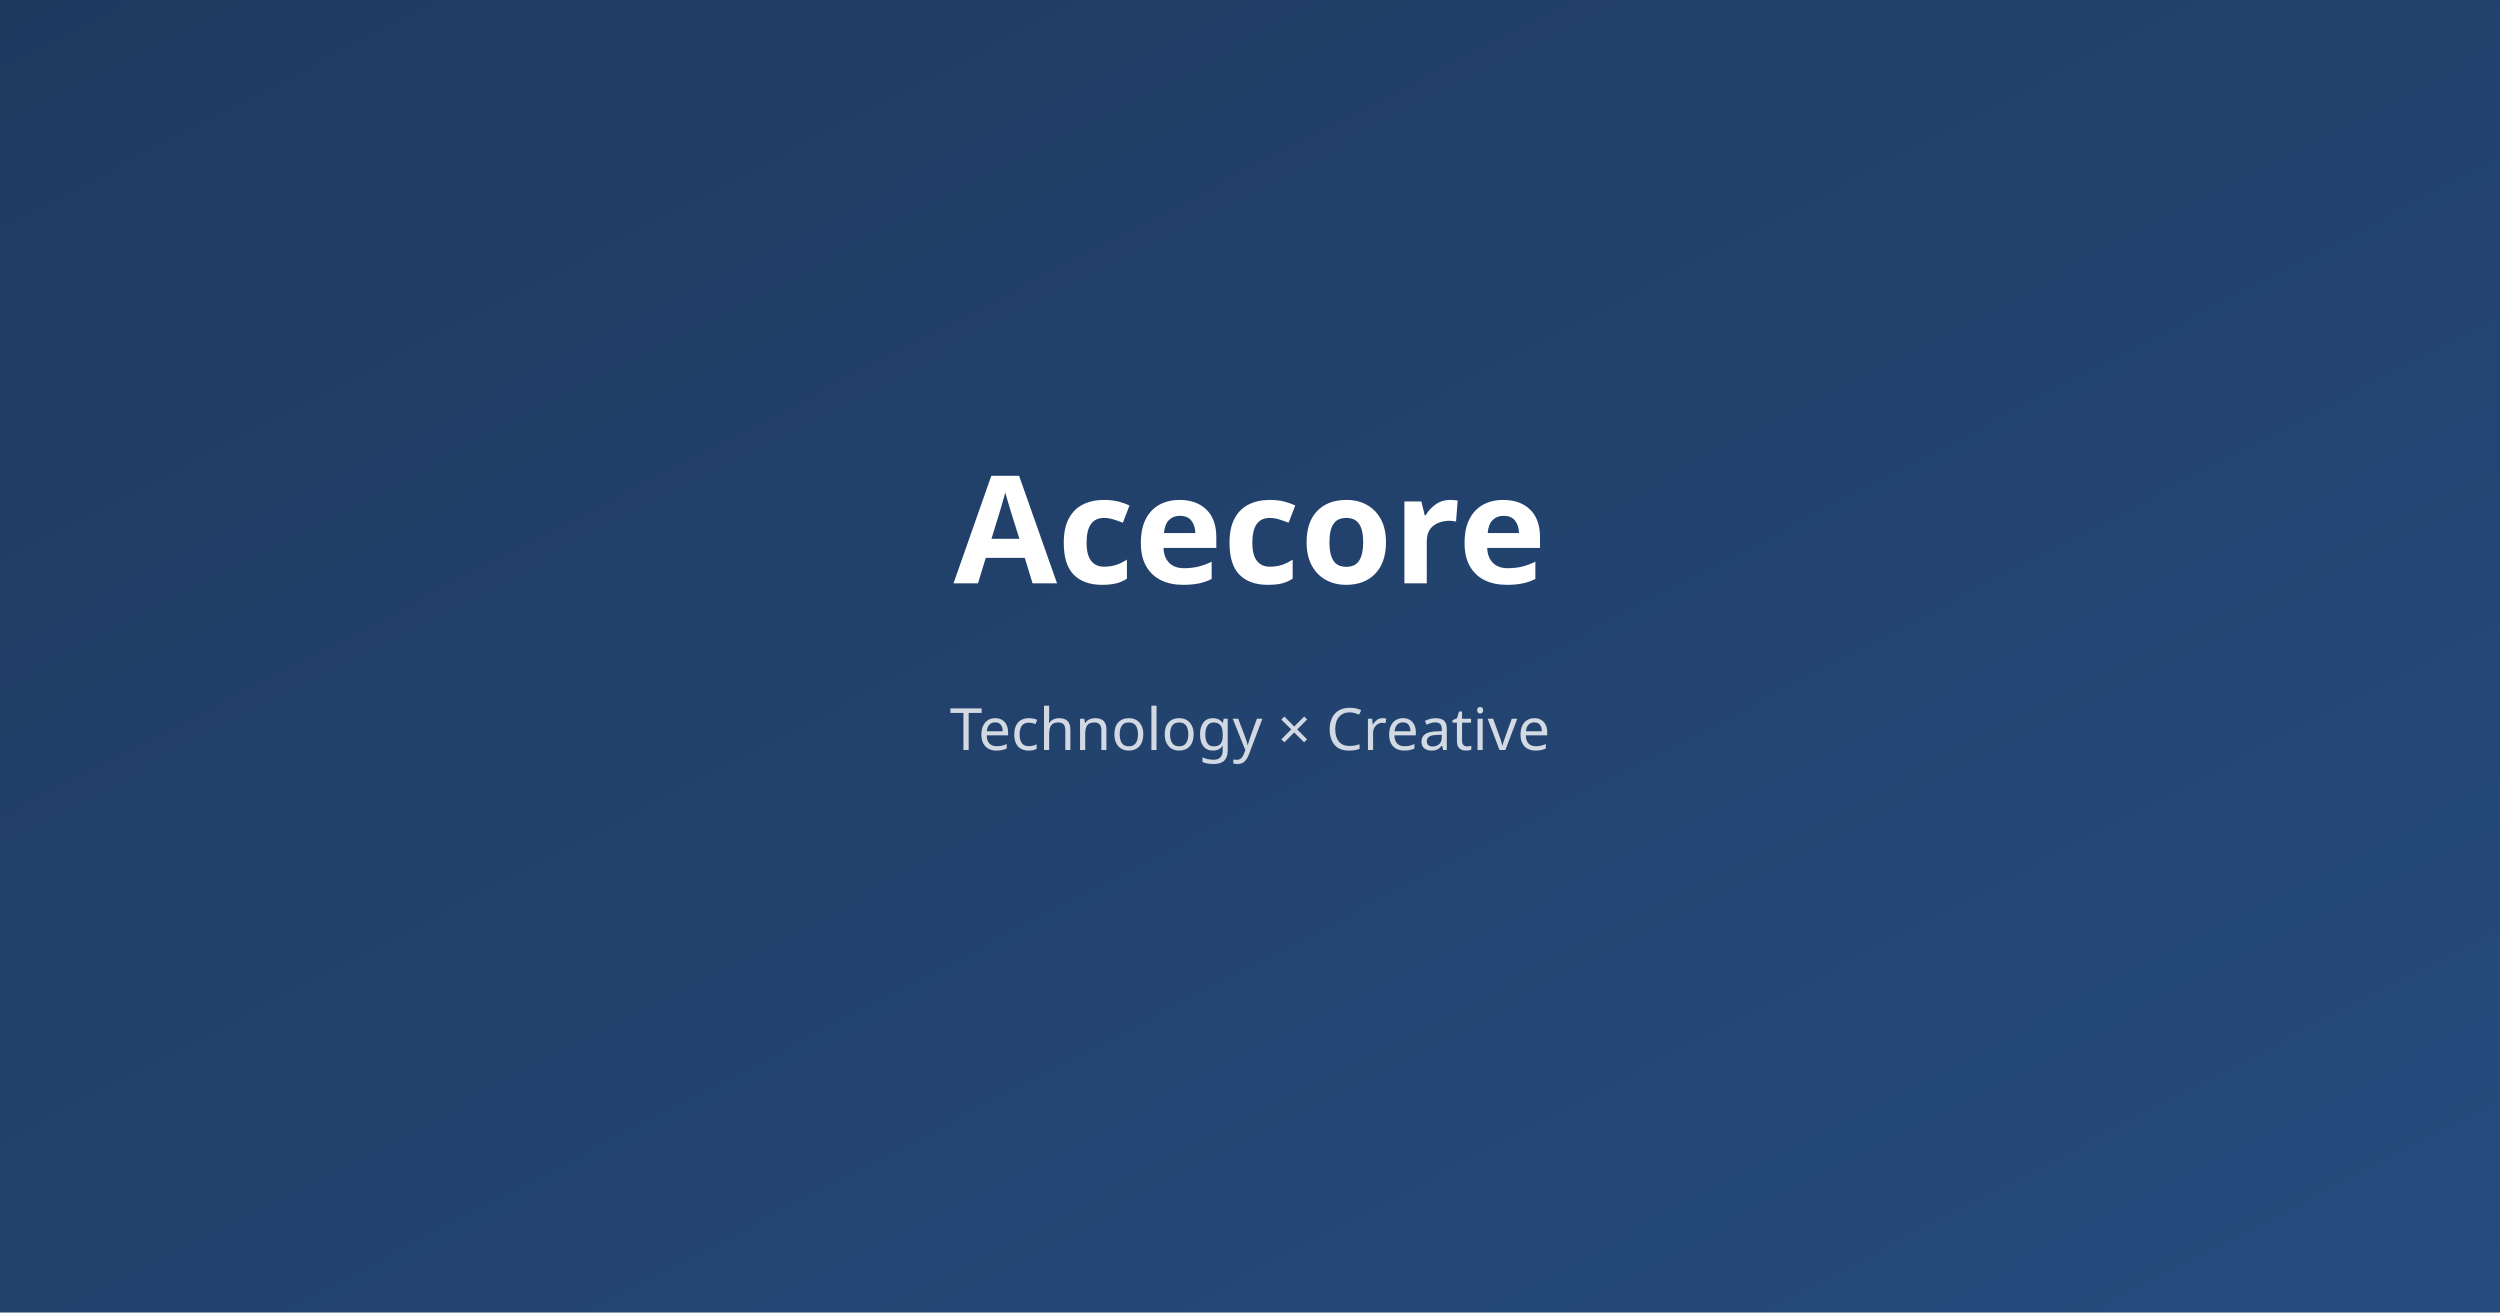
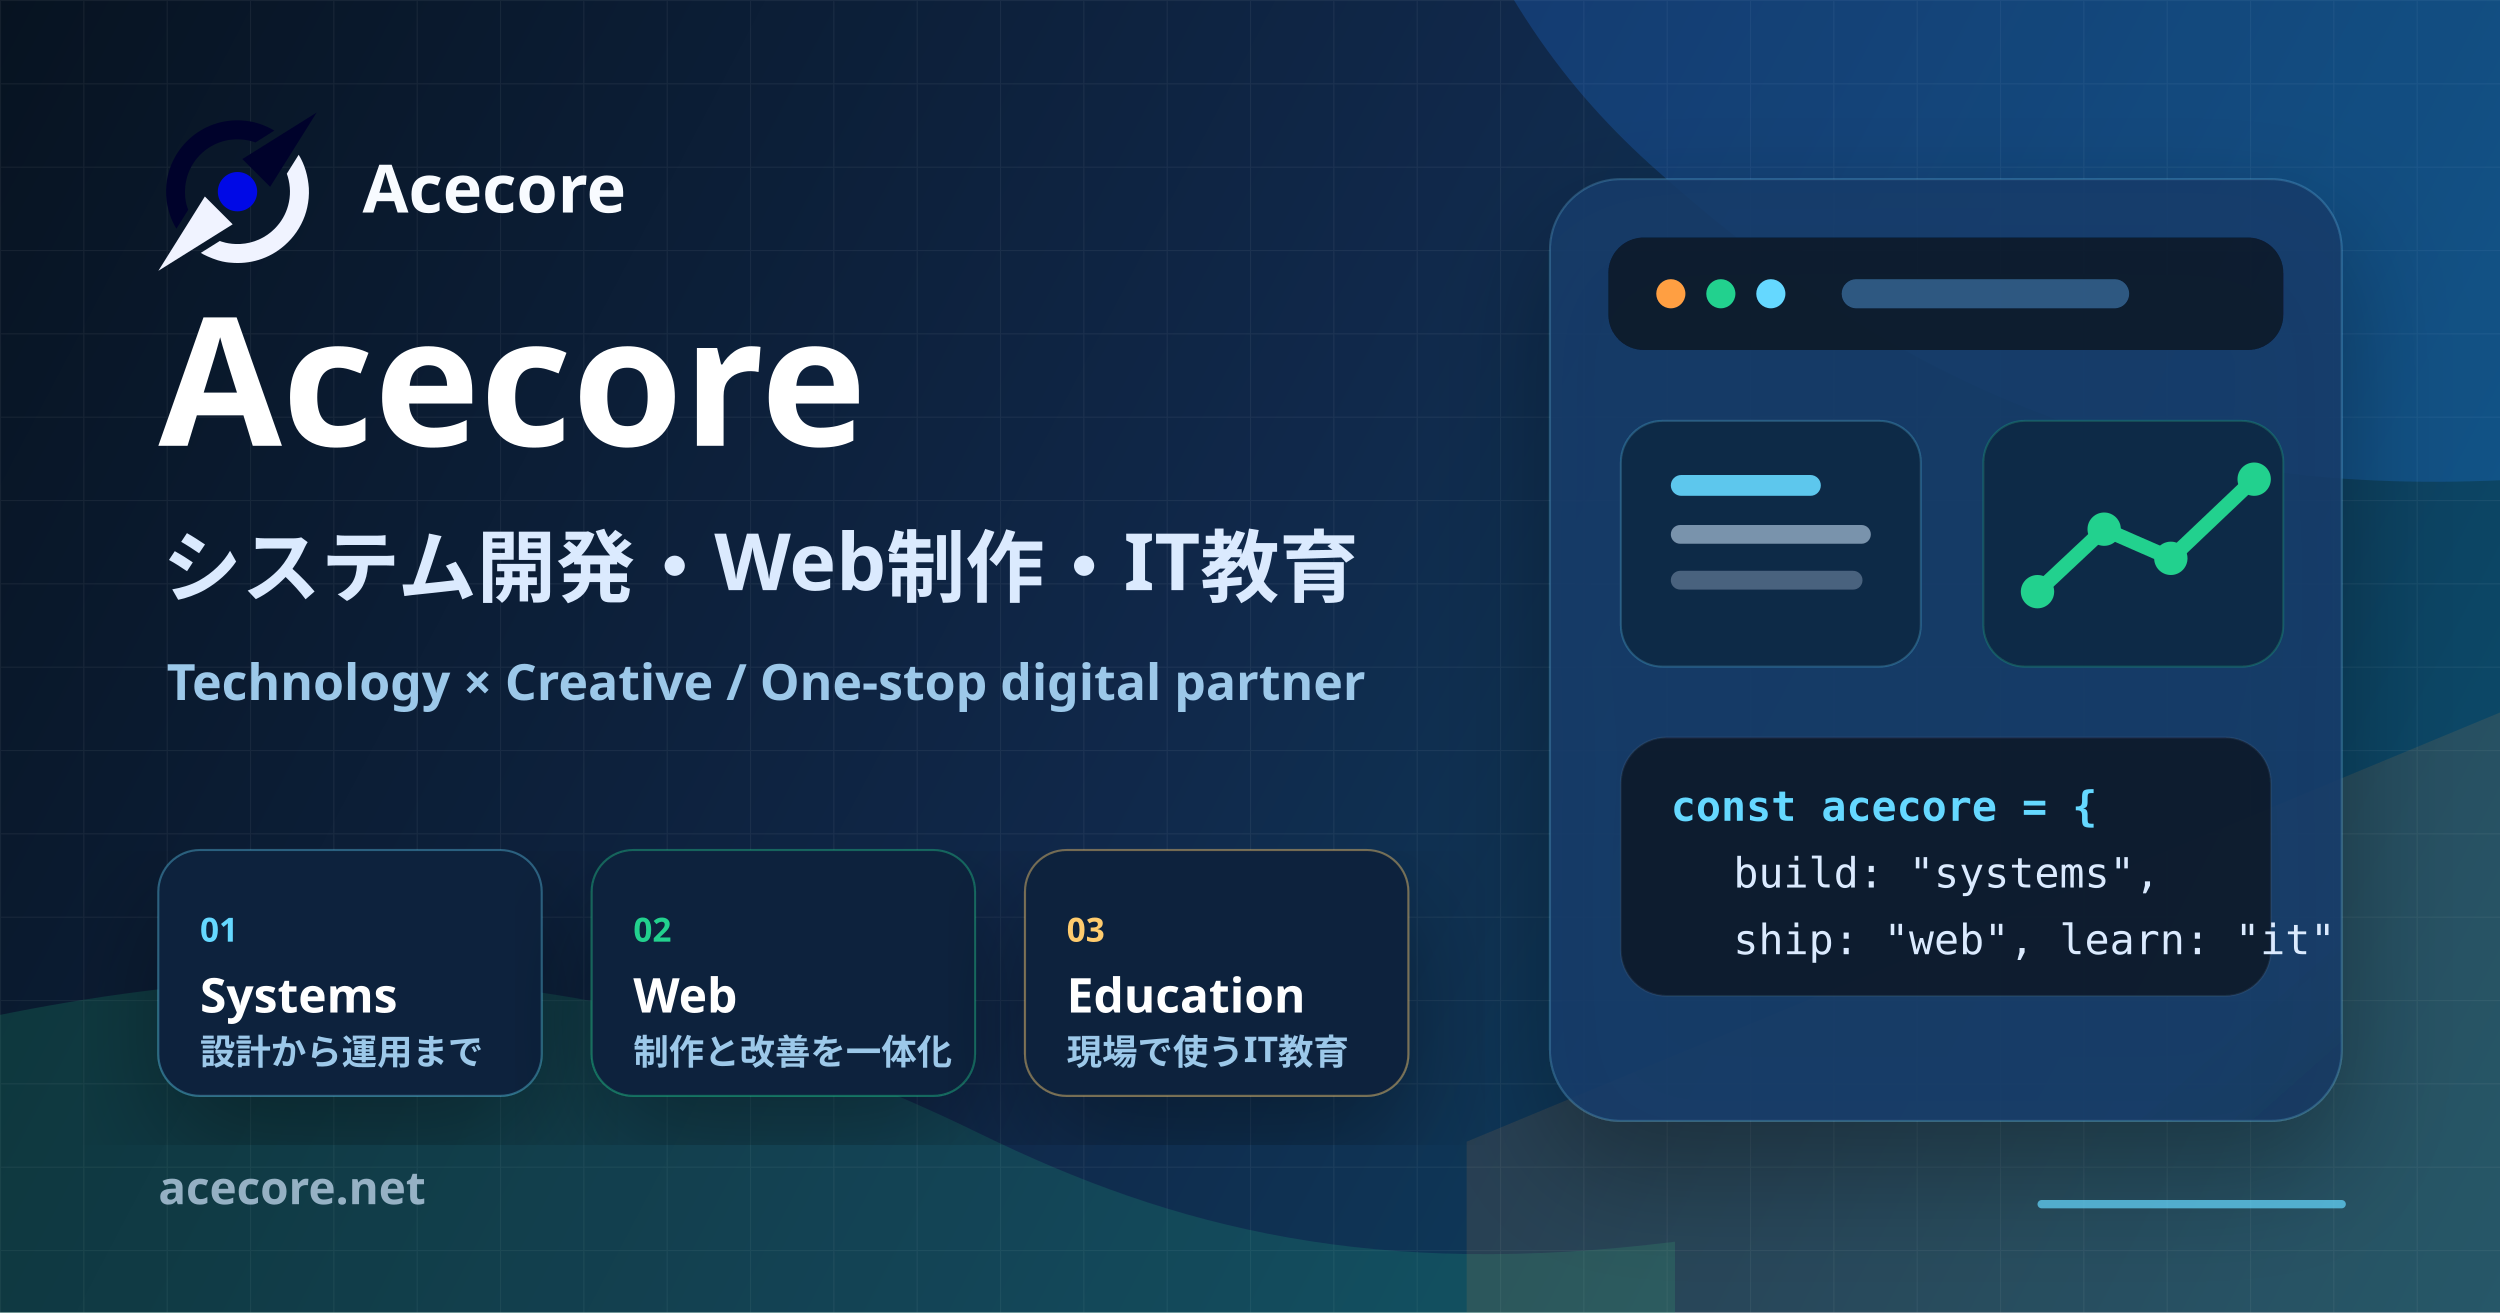
<svg xmlns="http://www.w3.org/2000/svg" width="1200" height="630" viewBox="0 0 1200 630">
  <defs>
-     <linearGradient id="bg" x1="0%" y1="0%" x2="100%" y2="100%">
-       <stop offset="0%" style="stop-color:#1e3a5f" />
-       <stop offset="100%" style="stop-color:#264b7d" />
+     <linearGradient id="bg" x1="0" y1="0" x2="1200" y2="630" gradientUnits="userSpaceOnUse">
+       <stop offset="0" stop-color="#071321" />
+       <stop offset="0.48" stop-color="#10284a" />
+       <stop offset="1" stop-color="#0b4f6d" />
    </linearGradient>
+     <linearGradient id="panel" x1="708" y1="76" x2="1118" y2="540" gradientUnits="userSpaceOnUse">
+       <stop offset="0" stop-color="#163b68" stop-opacity="0.88" />
+       <stop offset="1" stop-color="#091a2f" stop-opacity="0.96" />
+     </linearGradient>
+     <pattern id="grid" width="40" height="40" patternUnits="userSpaceOnUse">
+       <path d="M 40 0 H 0 V 40" fill="none" stroke="#ffffff" stroke-opacity="0.055" stroke-width="1" />
+     </pattern>
+     <filter id="softShadow" x="-20%" y="-20%" width="140%" height="140%">
+       <feDropShadow dx="0" dy="24" stdDeviation="28" flood-color="#000000" flood-opacity="0.34" />
+     </filter>
  </defs>
  <rect width="1200" height="630" fill="url(#bg)" />
-   <text x="600" y="280" text-anchor="middle" font-family="sans-serif" font-size="72" font-weight="700" fill="white">Acecore</text>
-   <text x="600" y="360" text-anchor="middle" font-family="sans-serif" font-size="28" fill="rgba(255,255,255,0.8)">Technology × Creative</text>
+   <rect width="1200" height="630" fill="url(#grid)" />
+   <path d="M 688 -80 L 1210 -80 L 1210 230 C 1040 240 918 190 800 86 C 755 47 720 2 688 -80 Z" fill="#2684ff" opacity="0.22" />
+   <path d="M -40 496 C 160 448 310 466 470 544 C 564 590 660 614 804 596 L 804 680 L -40 680 Z" fill="#24d18e" opacity="0.16" />
+   <path d="M 704 548 L 1200 342 L 1200 630 L 704 630 Z" fill="#ff9f43" opacity="0.11" />
+   <g transform="translate(76 54)">
+     <svg width="76" height="76" viewBox="0 0 375 375">
+       <defs>
+         <clipPath id="a3957e5701">
+           <path d="M 198 0 L 375 0 L 375 177 L 198 177 Z M 198 0" />
+         </clipPath>
+         <clipPath id="6afbb346e6">
+           <path d="M 342.047 -32.93 L 407.93 32.953 L 264.836 176.047 L 198.953 110.164 Z M 342.047 -32.93" />
+         </clipPath>
+         <clipPath id="dbfe783954">
+           <path d="M 374.988 0.012 L 264.836 176.047 L 198.953 110.164 Z M 374.988 0.012" />
+         </clipPath>
+         <clipPath id="270e5b8c21">
+           <path d="M 140 140 L 235 140 L 235 235 L 140 235 Z M 140 140" />
+         </clipPath>
+         <clipPath id="cd695f61e1">
+           <path d="M 187.496 121.617 L 253.379 187.504 L 187.496 253.387 L 121.613 187.504 Z M 187.496 121.617" />
+         </clipPath>
+         <clipPath id="7e0fedd2f4">
+           <path d="M 220.438 154.559 C 202.242 136.367 172.746 136.367 154.555 154.559 C 136.359 172.754 136.359 202.25 154.555 220.445 C 172.746 238.637 202.242 238.637 220.438 220.445 C 238.629 202.25 238.629 172.754 220.438 154.559 Z M 220.438 154.559" />
+         </clipPath>
+         <clipPath id="c3602e9733">
+           <path d="M 0 198 L 177 198 L 177 375 L 0 375 Z M 0 198" />
+         </clipPath>
+         <clipPath id="f2a35fea8d">
+           <path d="M 32.945 407.926 L -32.941 342.043 L 110.191 198.91 L 176.074 264.797 Z M 32.945 407.926" />
+         </clipPath>
+         <clipPath id="2d860f12f2">
+           <path d="M 0.004 374.984 L 110.191 198.91 L 176.074 264.797 Z M 0.004 374.984" />
+         </clipPath>
+       </defs>
+       <path fill="#00022b" d="M 230.043 71.02 C 209.73 63.477 188.301 62.211 167 65.082 C 165.305 65.352 163.605 65.668 161.906 66.027 C 140.082 70.652 120.922 80.328 104.426 95.062 C 100.137 98.895 95.711 103.418 91.84 108.109 C 78.883 123.805 70.297 141.441 66.078 161.012 C 57.496 200.844 69.965 228.148 70.863 230.344 C 60.105 247.633 60.207 247.863 42.785 275.242 C 30.289 255.219 23.223 232.727 19.703 209.527 C 18.598 201.109 18.137 192.488 18.324 183.66 C 18.645 168.238 20.973 153.273 25.305 138.766 C 30.922 119.973 39.578 102.723 51.281 87.008 C 64.082 69.824 80.188 54.812 98.535 43.535 C 119.289 30.777 141.719 22.879 165.832 19.836 C 179.965 18.055 194.129 18.043 208.328 19.809 C 231.965 22.504 254.328 30.91 274.746 42.816 C 244.926 61.586 244.898 61.594 230.043 71.02 Z M 230.043 71.02" />
+       <path fill="#f0f3ff" d="M 145.617 304.262 C 146.184 304.527 165.508 312.844 194.297 311.391 C 224.988 309.848 254.219 296.781 275.73 275.035 C 291.141 259.453 301.715 241.168 307.449 220.18 C 313.566 197.777 313.113 174.191 306.637 151.988 C 305.469 147.992 304.418 145.238 304.305 144.977 C 313.676 130.012 313.672 130.012 332.418 100.066 C 347.242 124.035 354.406 151.129 356.496 179.016 C 356.906 187.043 356.758 194.957 356.059 202.754 C 353.41 232.145 343.805 258.914 327.238 283.07 C 319.359 294.562 309.965 305.094 299.066 314.664 C 280.883 330.625 260.398 342.098 237.613 349.09 C 216.266 355.641 194.117 357.836 171.168 355.672 C 167.766 355.48 156.367 354.75 140.746 349.996 C 125.5 345.359 106.641 336.617 100.574 332.457 C 118.953 320.832 118.988 320.824 145.617 304.262 Z M 145.617 304.262" />
+       <g clip-path="url(#a3957e5701)">
+         <g clip-path="url(#6afbb346e6)">
+           <g clip-path="url(#dbfe783954)">
+             <path fill="#00022b" d="M 342.047 -32.93 L 407.93 32.953 L 264.836 176.047 L 198.953 110.164 Z M 342.047 -32.93" />
+           </g>
+         </g>
+       </g>
+       <g clip-path="url(#270e5b8c21)">
+         <g clip-path="url(#cd695f61e1)">
+           <g clip-path="url(#7e0fedd2f4)">
+             <path fill="#0009e6" d="M 187.496 121.617 L 253.379 187.504 L 187.496 253.387 L 121.613 187.504 Z M 187.496 121.617" />
+           </g>
+         </g>
+       </g>
+       <g clip-path="url(#c3602e9733)">
+         <g clip-path="url(#f2a35fea8d)">
+           <g clip-path="url(#2d860f12f2)">
+             <path fill="#f0f3ff" d="M 32.945 407.926 L -32.941 342.043 L 110.191 198.91 L 176.074 264.797 Z M 32.945 407.926" />
+           </g>
+         </g>
+       </g>
+     </svg>
+     <text x="98" y="48" fill="#f8fbff" font-family="Noto Sans JP, Yu Gothic, Meiryo, sans-serif" font-size="32" font-weight="800">
+       Acecore
+     </text>
+   </g>
+   <g transform="translate(76 214)" font-family="Noto Sans JP, Yu Gothic, Meiryo, sans-serif">
+     <text x="0" y="0" fill="#ffffff" font-size="86" font-weight="900">
+       Acecore
+     </text>
+     <text x="2" y="72" fill="#dbeafe" font-size="38" font-weight="800">
+       システム開発・Web制作・IT教育
+     </text>
+     <text x="4" y="122" fill="#9cc8e9" font-size="24" font-weight="700">
+       Technology × Creative / One-stop digital partner
+     </text>
+   </g>
+   <g transform="translate(76 408)" font-family="Noto Sans JP, Yu Gothic, Meiryo, sans-serif">
+     <g filter="url(#softShadow)">
+       <rect x="0" y="0" width="184" height="118" rx="20" fill="#0d223c" stroke="#65d8ff" stroke-opacity="0.35" />
+       <text x="20" y="44" fill="#65d8ff" font-size="16" font-weight="800">
+         01
+       </text>
+       <text x="20" y="78" fill="#ffffff" font-size="23" font-weight="800">
+         Systems
+       </text>
+       <text x="20" y="103" fill="#9cc8e9" font-size="17" font-weight="700">
+         設計から運用まで
+       </text>
+     </g>
+     <g transform="translate(208 0)" filter="url(#softShadow)">
+       <rect x="0" y="0" width="184" height="118" rx="20" fill="#0d223c" stroke="#24d18e" stroke-opacity="0.38" />
+       <text x="20" y="44" fill="#24d18e" font-size="16" font-weight="800">
+         02
+       </text>
+       <text x="20" y="78" fill="#ffffff" font-size="23" font-weight="800">
+         Web
+       </text>
+       <text x="20" y="103" fill="#9cc8e9" font-size="17" font-weight="700">
+         制作と改善を一体化
+       </text>
+     </g>
+     <g transform="translate(416 0)" filter="url(#softShadow)">
+       <rect x="0" y="0" width="184" height="118" rx="20" fill="#0d223c" stroke="#ffcc6e" stroke-opacity="0.42" />
+       <text x="20" y="44" fill="#ffcc6e" font-size="16" font-weight="800">
+         03
+       </text>
+       <text x="20" y="78" fill="#ffffff" font-size="23" font-weight="800">
+         Education
+       </text>
+       <text x="20" y="103" fill="#9cc8e9" font-size="17" font-weight="700">
+         現場で使うIT教育
+       </text>
+     </g>
+   </g>
+   <g transform="translate(744 86)" filter="url(#softShadow)">
+     <rect width="380" height="452" rx="34" fill="url(#panel)" stroke="#7dd3fc" stroke-opacity="0.22" />
+     <rect x="28" y="28" width="324" height="54" rx="17" fill="#071321" opacity="0.82" />
+     <circle cx="58" cy="55" r="7" fill="#ff9f43" />
+     <circle cx="82" cy="55" r="7" fill="#24d18e" />
+     <circle cx="106" cy="55" r="7" fill="#65d8ff" />
+     <rect x="140" y="48" width="138" height="14" rx="7" fill="#335f8b" opacity="0.9" />
+     <g transform="translate(34 116)">
+       <rect width="144" height="118" rx="20" fill="#102a47" stroke="#65d8ff" stroke-opacity="0.24" />
+       <rect x="24" y="26" width="72" height="10" rx="5" fill="#65d8ff" opacity="0.9" />
+       <rect x="24" y="50" width="96" height="9" rx="4.5" fill="#cfe9ff" opacity="0.55" />
+       <rect x="24" y="72" width="92" height="9" rx="4.5" fill="#cfe9ff" opacity="0.3" />
+       <rect x="174" y="0" width="144" height="118" rx="20" fill="#102a47" stroke="#24d18e" stroke-opacity="0.24" />
+       <polyline points="200,82 232,52 264,66 304,28" fill="none" stroke="#24d18e" stroke-width="7" stroke-linecap="round" stroke-linejoin="round" />
+       <circle cx="200" cy="82" r="8" fill="#24d18e" />
+       <circle cx="232" cy="52" r="8" fill="#24d18e" />
+       <circle cx="264" cy="66" r="8" fill="#24d18e" />
+       <circle cx="304" cy="28" r="8" fill="#24d18e" />
+     </g>
+     <g transform="translate(34 268)">
+       <rect width="312" height="124" rx="22" fill="#071321" opacity="0.78" stroke="#ffffff" stroke-opacity="0.08" />
+       <text x="24" y="40" fill="#65d8ff" font-family="Consolas, monospace" font-size="20" font-weight="700">
+         const acecore = {
+       </text>
+       <text x="54" y="72" fill="#dbeafe" font-family="Consolas, monospace" font-size="20">
+         build: "systems",
+       </text>
+       <text x="54" y="104" fill="#dbeafe" font-family="Consolas, monospace" font-size="20">
+         ship: "web", learn: "it"
+       </text>
+     </g>
+   </g>
+   <text x="76" y="578" fill="#c9def4" opacity="0.72" font-family="Noto Sans JP, Yu Gothic, Meiryo, sans-serif" font-size="22" font-weight="700">
+     acecore.net
+   </text>
+   <path d="M 980 578 H 1124" stroke="#65d8ff" stroke-width="4" stroke-linecap="round" opacity="0.7" />
</svg>
